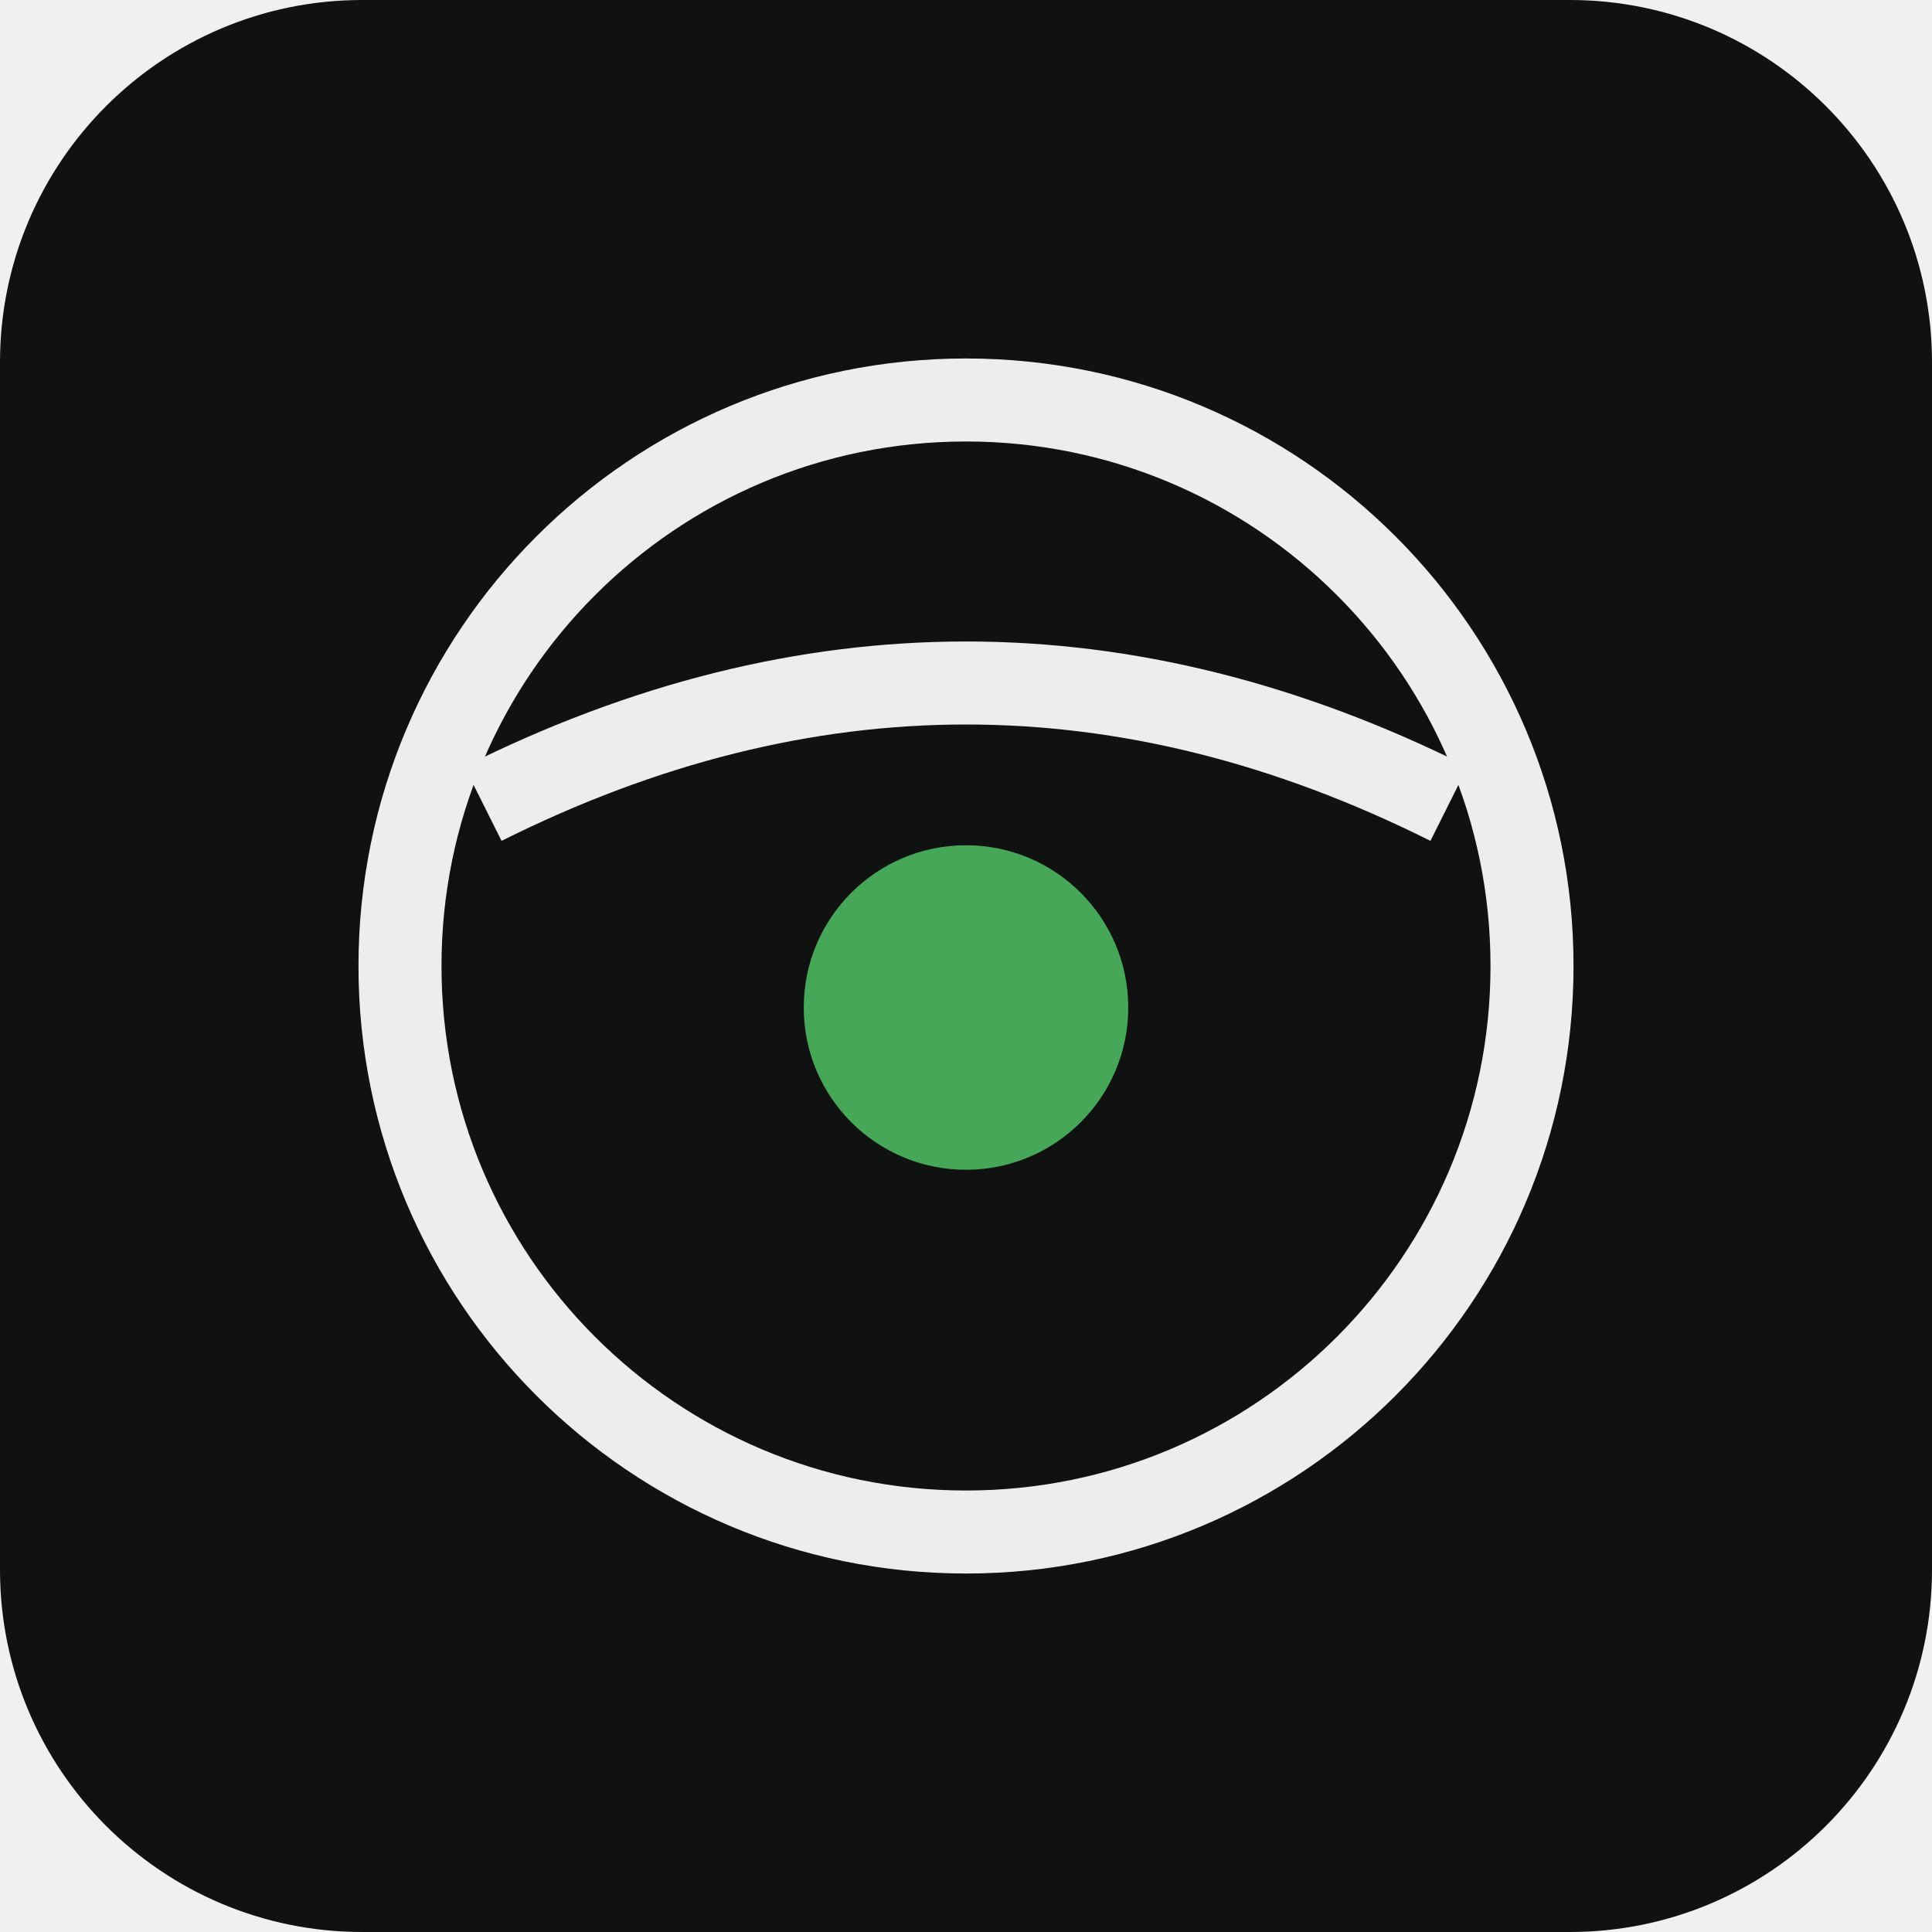
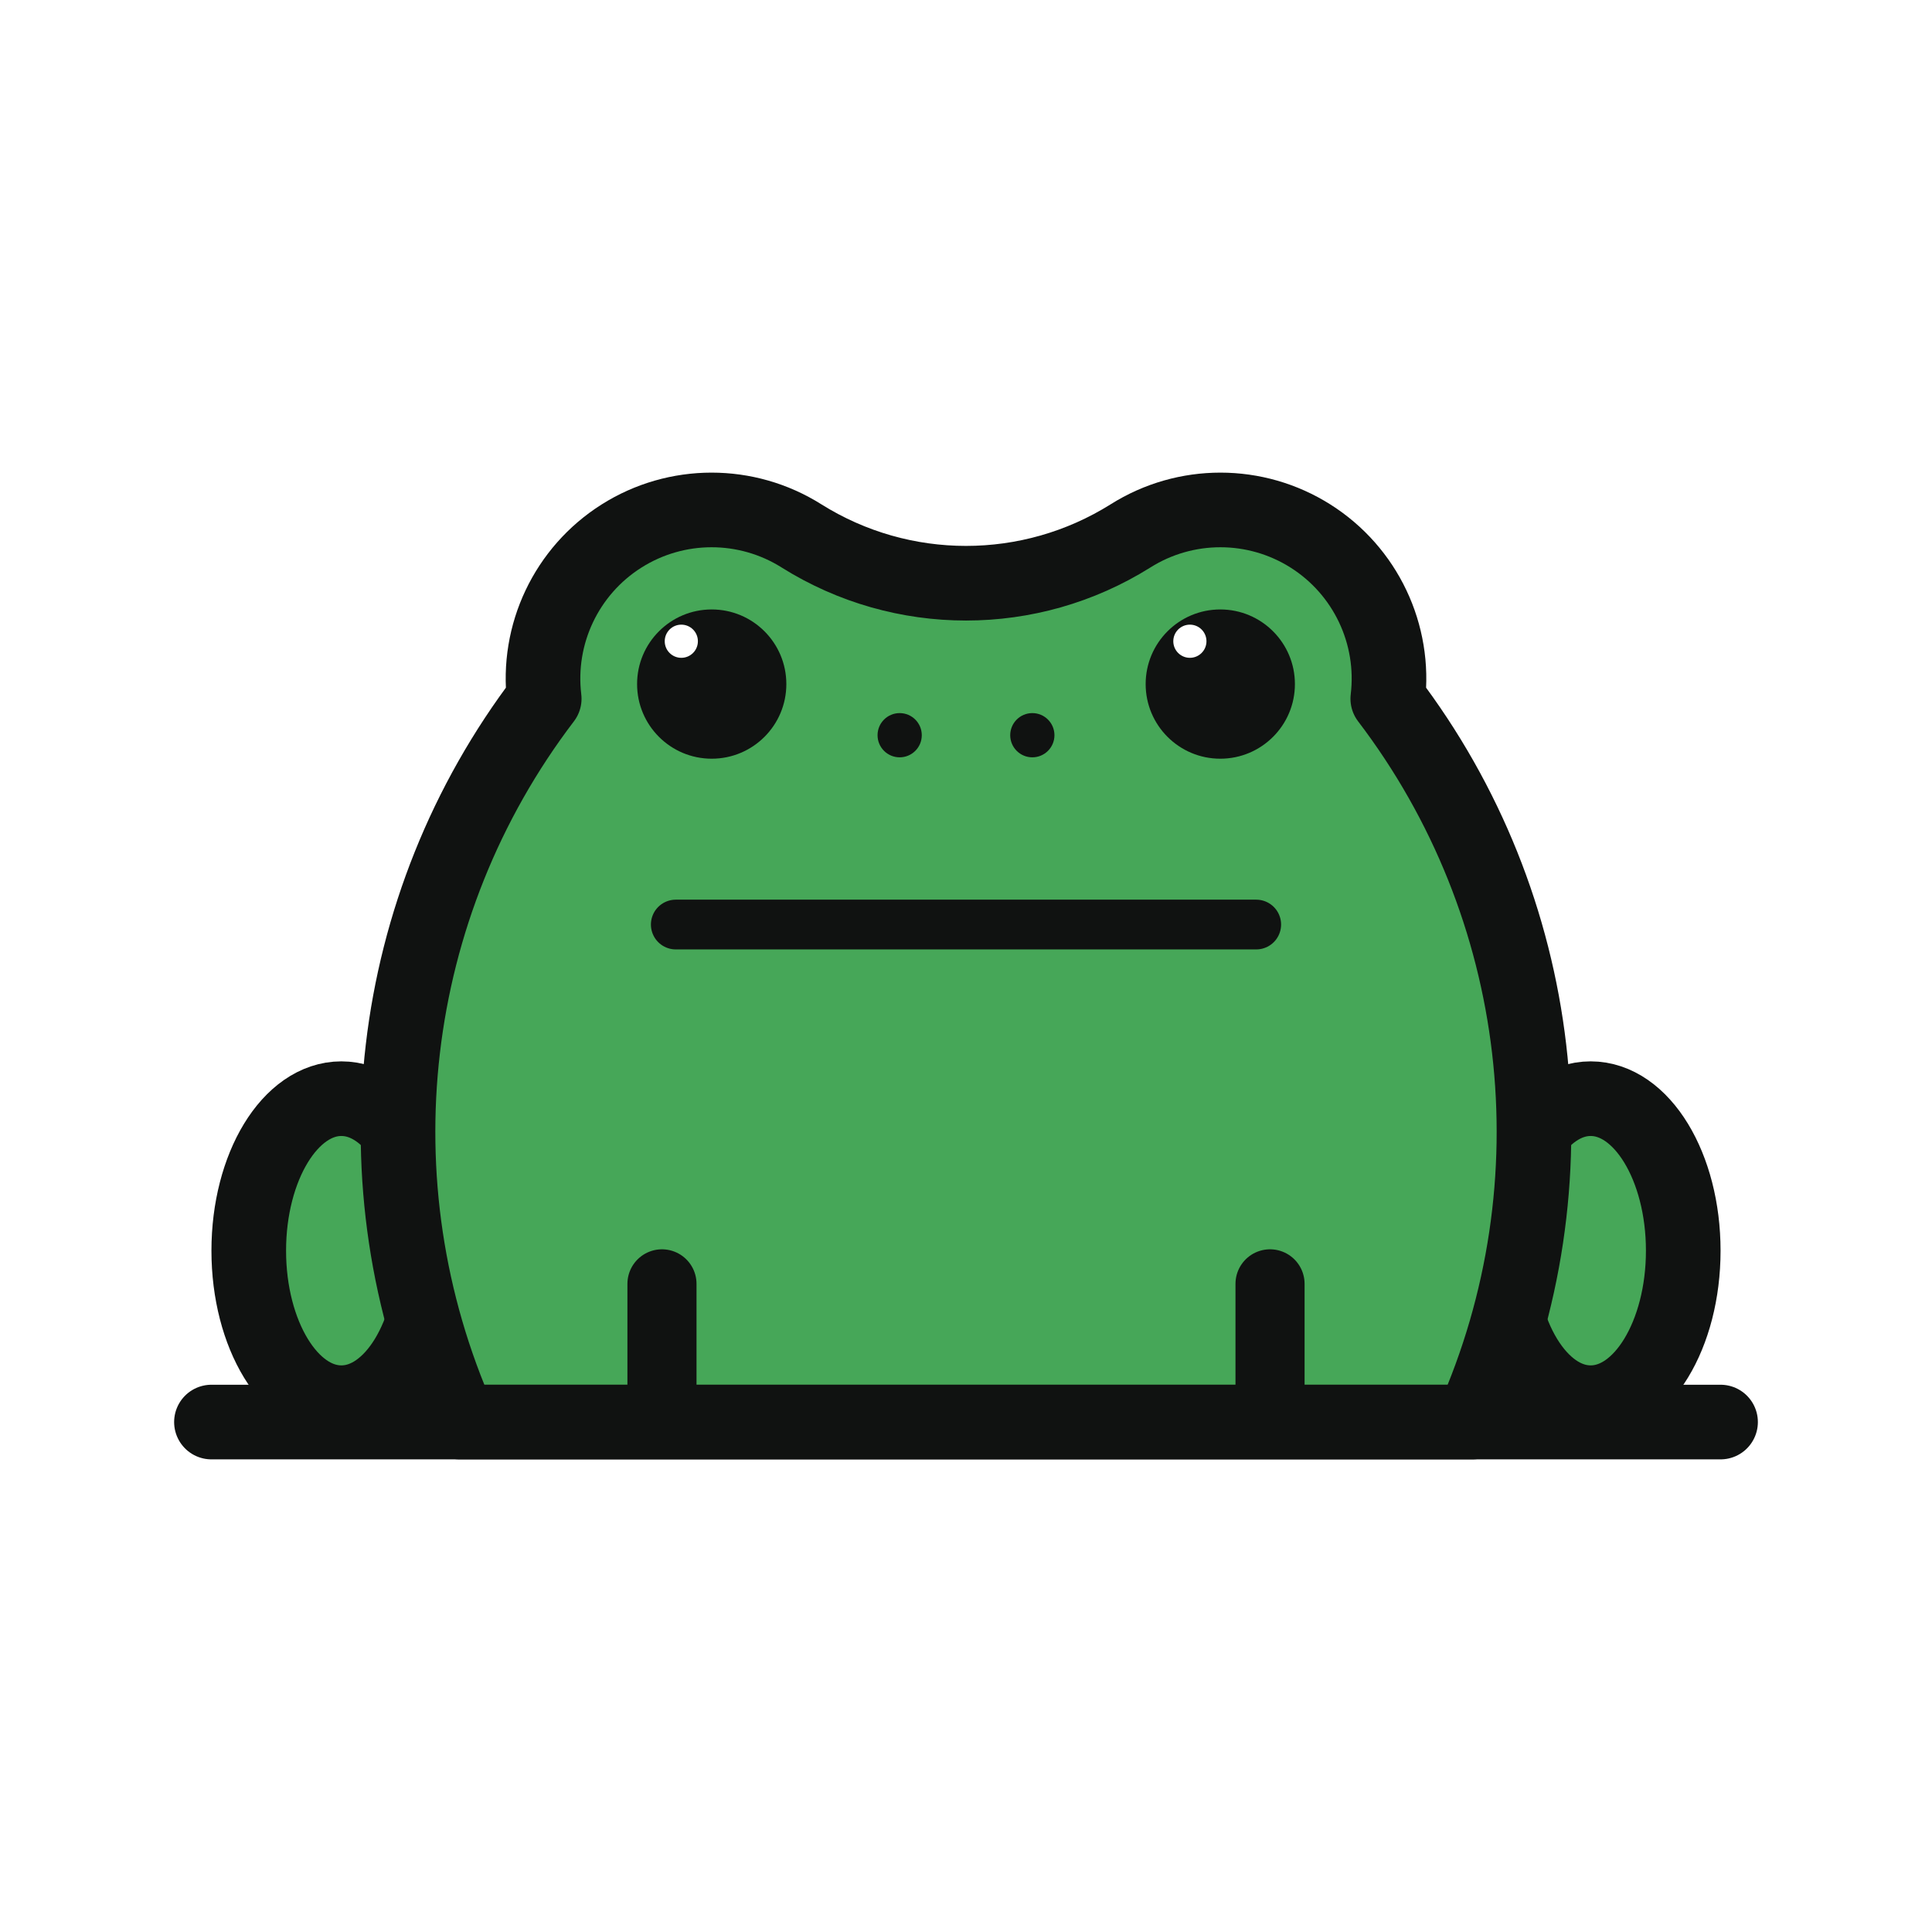
- <svg xmlns="http://www.w3.org/2000/svg" viewBox="0 0 512 512">
-   <rect width="512" height="512" rx="96" fill="#101211" />
-   <circle cx="256" cy="256" r="150" stroke="#ECEEED" stroke-width="22" fill="none" />
-   <path d="M128 213 Q256 149 384 213" stroke="#ECEEED" stroke-width="22" fill="none" />
-   <circle cx="256" cy="267" r="43" fill="#46A758" />
+ <svg xmlns="http://www.w3.org/2000/svg" viewBox="0 0 699 699">
+   <style>
+     /*
+       16px treatment. At favicon size the 27-unit outline lands on ~0.6px and
+       greys out, and the nostrils and eye glints turn to haze — the mark reads as
+       a green blob with no face. Under 25px we therefore drop those two finest
+       details, thicken every remaining stroke, and spend the margin on the frog.
+       Browsers rasterise a favicon by rendering the SVG at the requested size, so
+       this matches on the 16px and 20px requests only; 32px and up get the full
+       mark. A renderer that ignores it falls back to the full mark, which is a
+       soft favicon, not a broken one.
+     */
+     @media (max-width: 24px) {
+       .art {
+         transform-box: view-box;
+         transform-origin: 50% 50%;
+         transform: scale(1.17);
+       }
+       .frog { stroke-width: 40 }
+       .feet { stroke-width: 36 }
+       .mouth { stroke-width: 26 }
+       .eye { r: 32px }
+       .fine { display: none }
+     }
+   </style>
+   <rect id="ground" width="699" height="699" fill="#ffffff" />
+   <g class="art">
+     <g id="pad" transform="translate(61.5 170.5)">
+       <g class="frog" fill="#46A758" stroke="#101211" stroke-width="27" stroke-linecap="round" stroke-linejoin="round">
+         <ellipse cx="62" cy="282" rx="33.5" ry="55" />
+         <ellipse cx="514" cy="282" rx="33.5" ry="55" />
+         <path d="M104.8 344              A258.5 258.5 0 0 1 135.4 82.3              A61 61 0 0 1 228.5 23.4              A112 112 0 0 0 347.5 23.4              A61 61 0 0 1 440.6 82.3              A258.5 258.5 0 0 1 471.2 344              Z" />
+         <path class="feet" fill="none" stroke-width="25" d="M178 294v50M398 294v50" />
+         <path class="mouth" fill="none" stroke-width="18" d="M183 164h210" />
+         <path fill="none" d="M15 344h546" />
+       </g>
+       <g fill="#101211">
+         <circle class="eye" cx="196" cy="77" r="27" />
+         <circle class="eye" cx="380" cy="77" r="27" />
+         <circle class="fine" cx="264" cy="95.5" r="8" />
+         <circle class="fine" cx="312" cy="95.5" r="8" />
+       </g>
+       <g class="fine" fill="#ffffff">
+         <circle cx="185" cy="61.5" r="6" />
+         <circle cx="369" cy="61.5" r="6" />
+       </g>
+     </g>
+   </g>
</svg>
